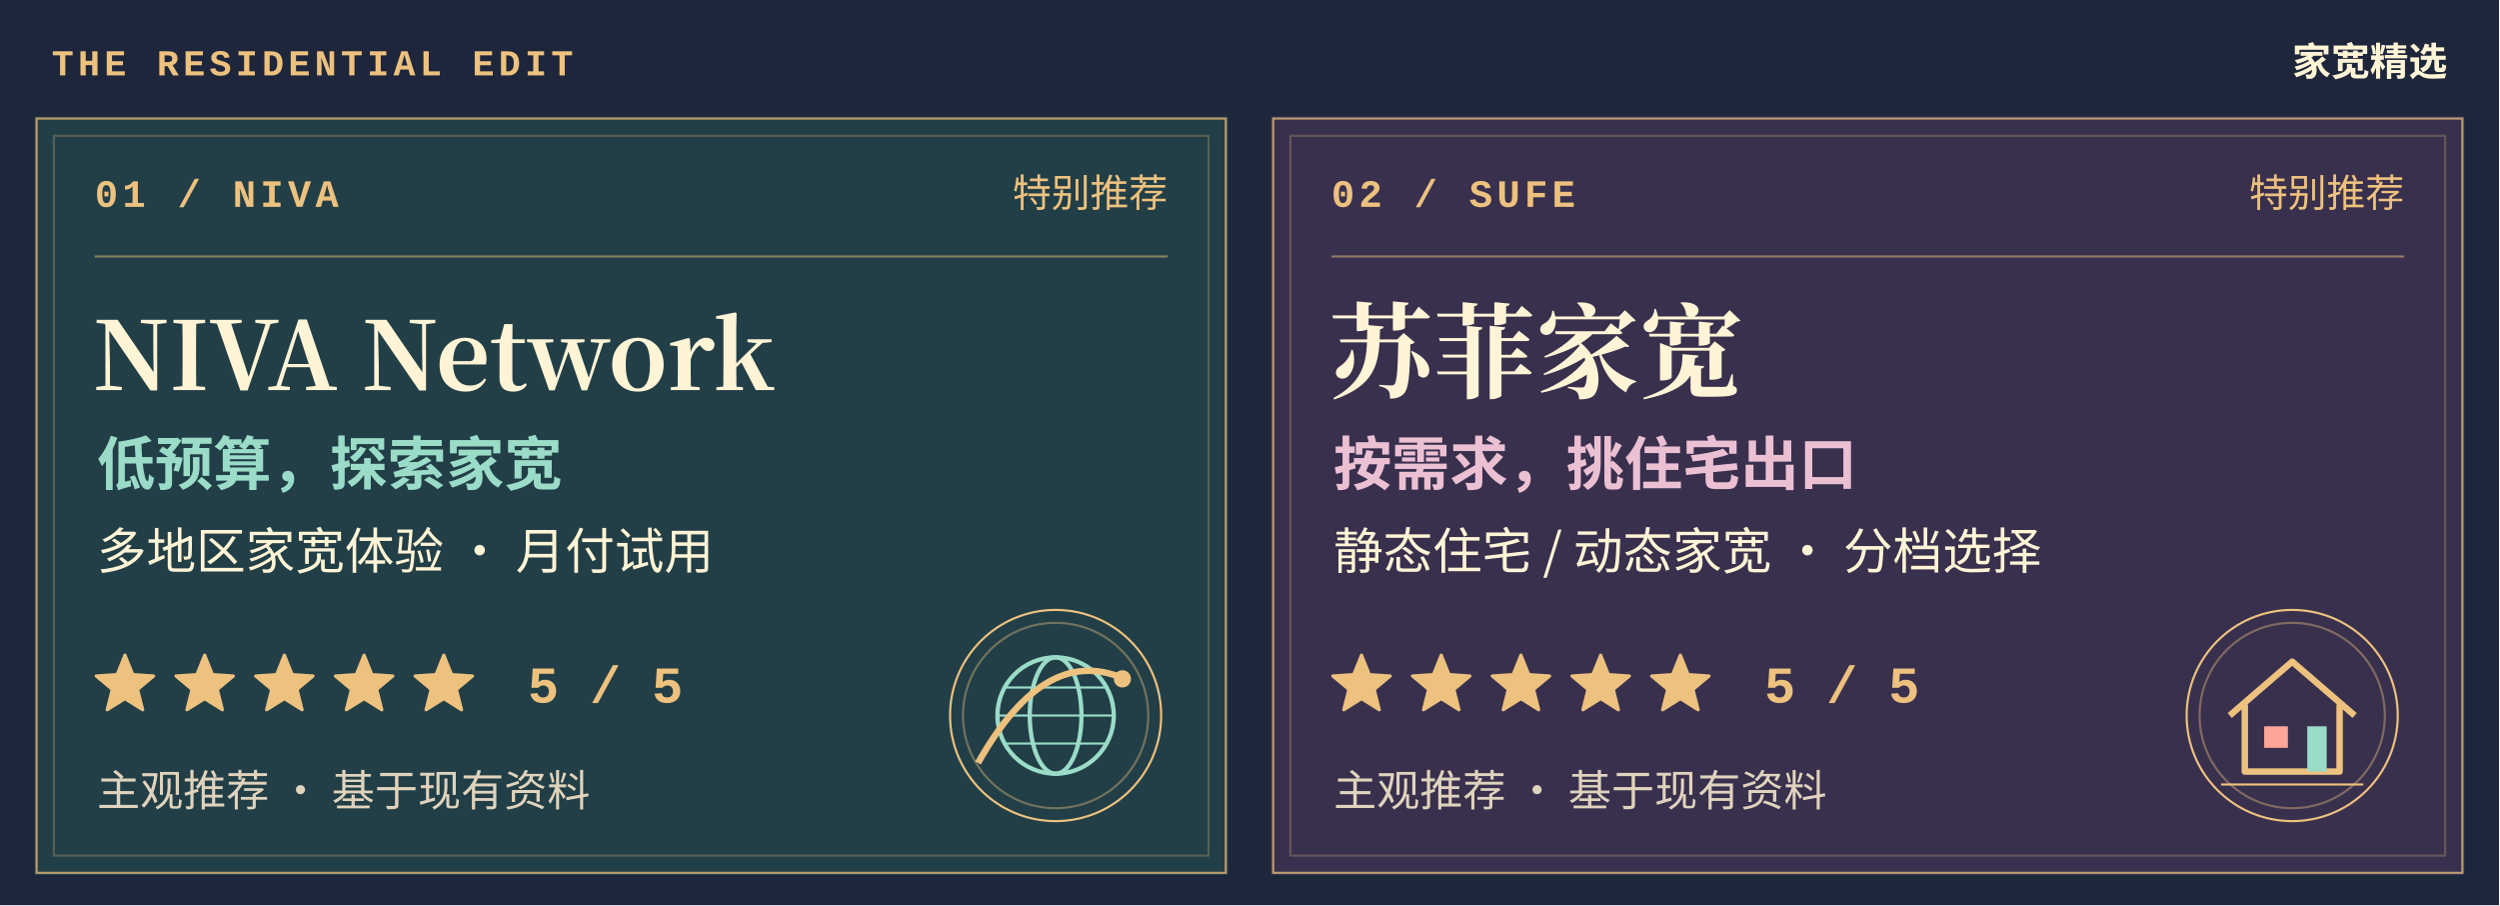
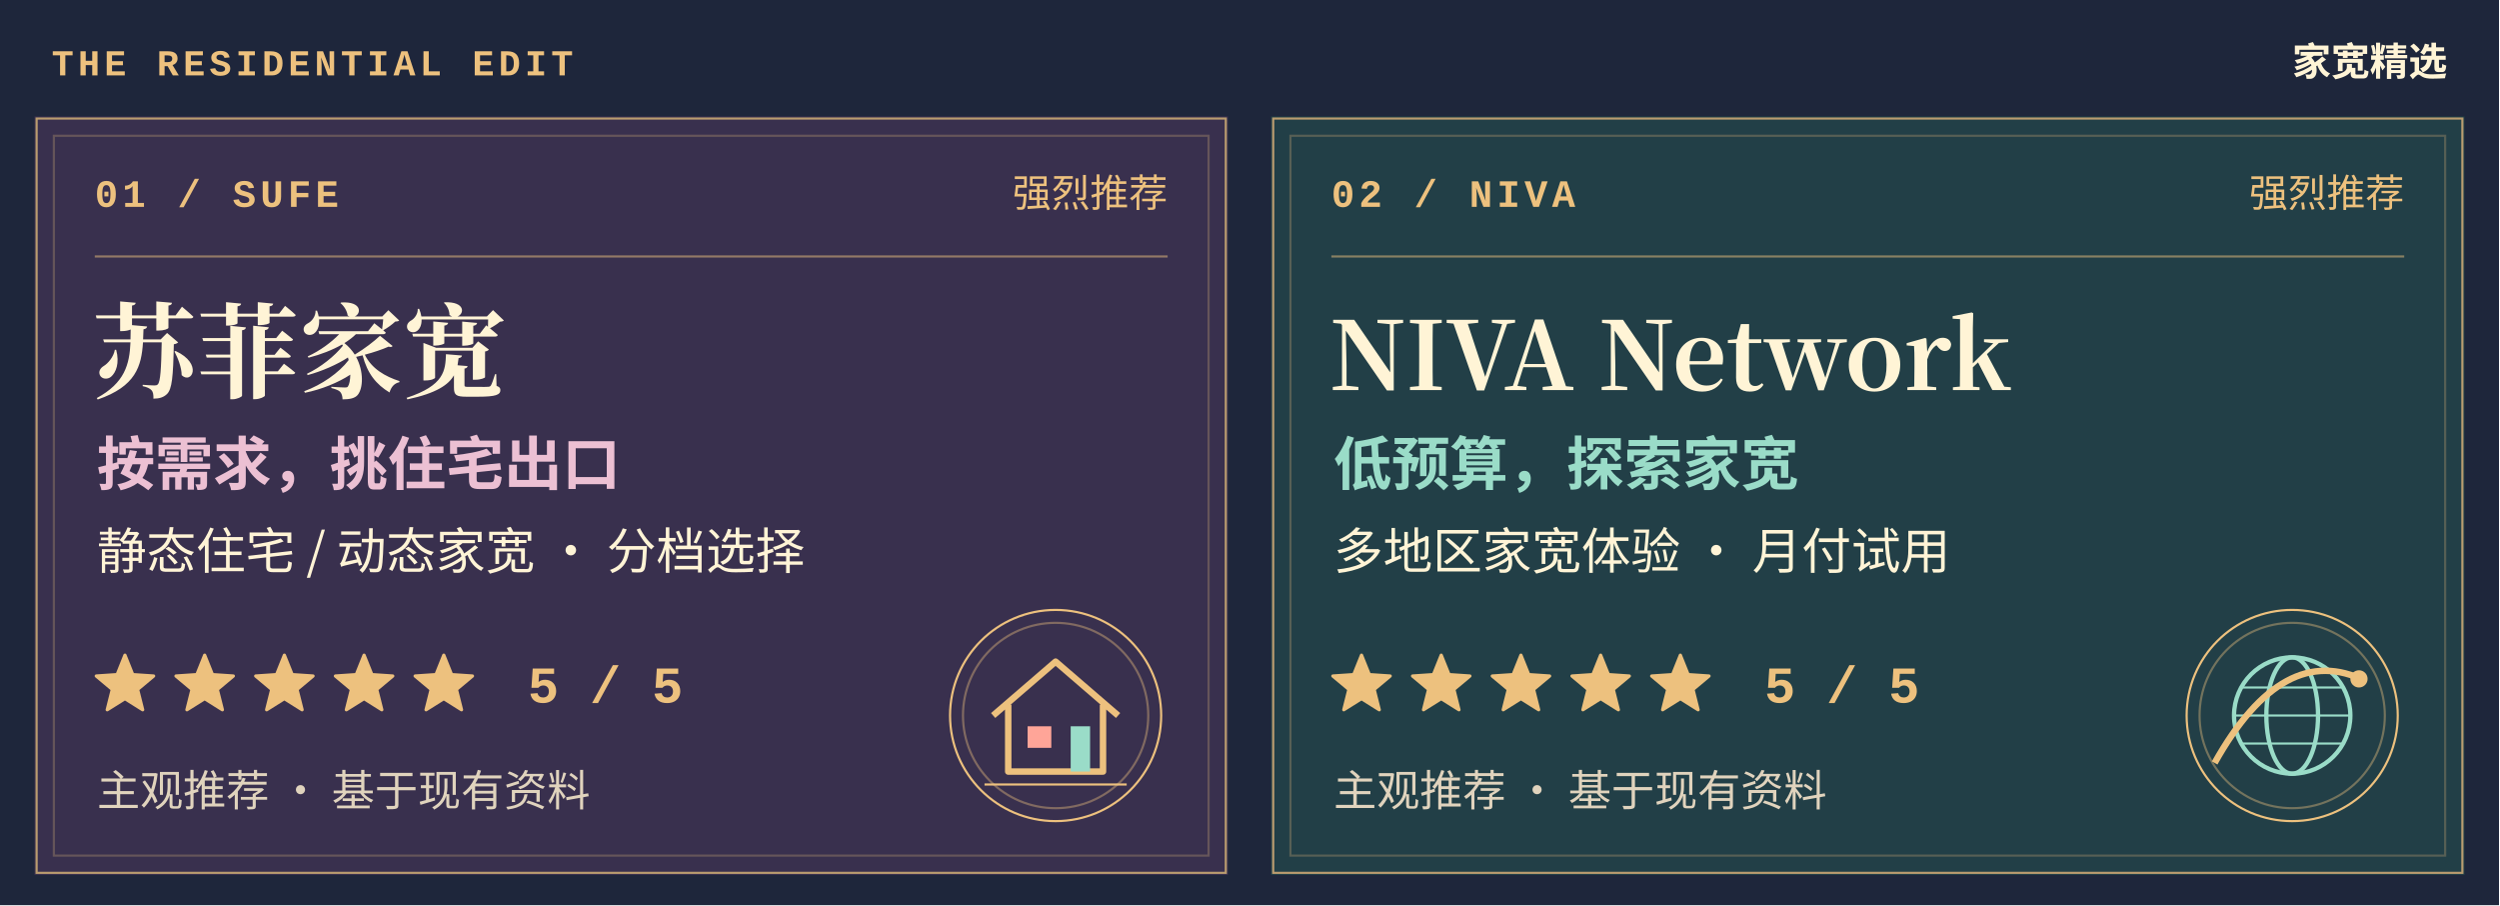
<svg xmlns="http://www.w3.org/2000/svg" width="1160" height="420" viewBox="0 0 1160 420" role="img" aria-labelledby="title desc">
  <rect x="0" y="0" width="1160" height="420" fill="#1e263b" />
  <text x="24" y="35" font-family="Consolas,'Liberation Mono',monospace" font-size="17" font-weight="700" fill="#edc17e" letter-spacing="2">THE RESIDENTIAL EDIT</text>
  <text x="1136" y="35" font-family="'Microsoft YaHei','PingFang SC','Noto Sans CJK SC',sans-serif" font-size="18" font-weight="600" fill="#fff4d6" text-anchor="end">家宽精选</text>
  <g transform="translate(16 54)">
+     <rect x="0" y="0" width="554" height="352" fill="#39304e" />
+     <rect x="1" y="1" width="552" height="350" fill="none" stroke="#ba9c6f" />
+     <rect x="9" y="9" width="536" height="334" fill="none" stroke="#ba9c6f" opacity=".35" />
+     <path d="M28 65L526 65" fill="none" stroke="#edc17e" opacity=".5" />
+     <text x="28" y="42" font-family="Consolas,'Liberation Mono',monospace" font-size="18" font-weight="700" fill="#edc17e" letter-spacing="2">01 / SUFE</text>
+     <text x="526" y="42" font-family="'Microsoft YaHei','PingFang SC','Noto Sans CJK SC',sans-serif" font-size="18" font-weight="500" fill="#edc17e" text-anchor="end">强烈推荐</text>
+     <text x="27" y="127" font-family="Georgia,'Noto Serif CJK SC','Songti SC',SimSun,serif" font-size="48" font-weight="700" fill="#fff4d6">苏菲家宽</text>
+     <text x="29" y="171" font-family="'Microsoft YaHei','PingFang SC','Noto Sans CJK SC',sans-serif" font-size="27" font-weight="700" fill="#ecc0d3">按需求，挑住宅出口</text>
+     <text x="29" y="210" font-family="'Microsoft YaHei','PingFang SC','Noto Sans CJK SC',sans-serif" font-size="23" font-weight="400" fill="#fff4d6">静态住宅 / 动态家宽 · 分档选择</text>
+     <polygon points="42.00,250.00 45.62,259.02 55.31,259.67 47.86,265.90 50.23,275.33 42.00,270.16 33.77,275.33 36.14,265.90 28.69,259.67 38.38,259.02" fill="#edc17e" stroke="#edc17e" stroke-width="1.5" stroke-linejoin="round" />
+     <polygon points="79.00,250.00 82.62,259.02 92.31,259.67 84.86,265.90 87.23,275.33 79.00,270.16 70.77,275.33 73.14,265.90 65.69,259.67 75.38,259.02" fill="#edc17e" stroke="#edc17e" stroke-width="1.5" stroke-linejoin="round" />
+     <polygon points="116.00,250.00 119.62,259.02 129.31,259.67 121.86,265.90 124.23,275.33 116.00,270.16 107.77,275.33 110.14,265.90 102.69,259.67 112.38,259.02" fill="#edc17e" stroke="#edc17e" stroke-width="1.5" stroke-linejoin="round" />
+     <polygon points="153.00,250.00 156.62,259.02 166.31,259.67 158.86,265.90 161.23,275.33 153.00,270.16 144.77,275.33 147.14,265.90 139.69,259.67 149.38,259.02" fill="#edc17e" stroke="#edc17e" stroke-width="1.5" stroke-linejoin="round" />
+     <polygon points="190.00,250.00 193.62,259.02 203.31,259.67 195.86,265.90 198.23,275.33 190.00,270.16 181.77,275.33 184.14,265.90 176.69,259.67 186.38,259.02" fill="#edc17e" stroke="#edc17e" stroke-width="1.5" stroke-linejoin="round" />
+     <text x="229" y="272" font-family="Consolas,'Liberation Mono',monospace" font-size="24" font-weight="700" fill="#edc17e">5 / 5</text>
+     <text x="29" y="320" font-family="'Microsoft YaHei','PingFang SC','Noto Sans CJK SC',sans-serif" font-size="20" font-weight="400" fill="#e0d3bd">主观推荐 · 基于现有资料</text>
+     <g transform="translate(474 278)">
+       <circle r="49" fill="none" stroke="#edc17e" />
+       <circle r="43" fill="none" stroke="#edc17e" opacity=".4" />
+       <path d="M-29 0L0-25 29 0M-22-5v31h44V-5" fill="none" stroke="#edc17e" stroke-width="3" stroke-linejoin="round" />
+       <path d="M-13 5h11v10h-11Z" fill="#ffa598" />
+       <path d="M7 5h9v21H7Z" fill="#9adcc8" />
+       <path d="M-33 32h66" stroke="#edc17e" />
+     </g>
+   </g>
+   <g transform="translate(590 54)">
    <rect x="0" y="0" width="554" height="352" fill="#223f47" />
    <rect x="1" y="1" width="552" height="350" fill="none" stroke="#ba9c6f" />
    <rect x="9" y="9" width="536" height="334" fill="none" stroke="#ba9c6f" opacity=".35" />
    <path d="M28 65L526 65" fill="none" stroke="#edc17e" opacity=".5" />
-     <text x="28" y="42" font-family="Consolas,'Liberation Mono',monospace" font-size="18" font-weight="700" fill="#edc17e" letter-spacing="2">01 / NIVA</text>
-     <text x="526" y="42" font-family="'Microsoft YaHei','PingFang SC','Noto Sans CJK SC',sans-serif" font-size="18" font-weight="500" fill="#edc17e" text-anchor="end">特别推荐</text>
+     <text x="28" y="42" font-family="Consolas,'Liberation Mono',monospace" font-size="18" font-weight="700" fill="#edc17e" letter-spacing="2">02 / NIVA</text>
+     <text x="526" y="42" font-family="'Microsoft YaHei','PingFang SC','Noto Sans CJK SC',sans-serif" font-size="18" font-weight="500" fill="#edc17e" text-anchor="end">强烈推荐</text>
    <text x="27" y="127" font-family="Georgia,'Noto Serif CJK SC','Songti SC',SimSun,serif" font-size="44" font-weight="700" fill="#fff4d6">NIVA Network</text>
    <text x="29" y="171" font-family="'Microsoft YaHei','PingFang SC','Noto Sans CJK SC',sans-serif" font-size="27" font-weight="700" fill="#9adcc8">低预算，探索家宽</text>
    <text x="29" y="210" font-family="'Microsoft YaHei','PingFang SC','Noto Sans CJK SC',sans-serif" font-size="23" font-weight="400" fill="#fff4d6">多地区家宽体验 · 月付试用</text>
    <polygon points="42.00,250.00 45.62,259.02 55.31,259.67 47.86,265.90 50.23,275.33 42.00,270.16 33.77,275.33 36.14,265.90 28.69,259.67 38.38,259.02" fill="#edc17e" stroke="#edc17e" stroke-width="1.5" stroke-linejoin="round" />
    <polygon points="79.00,250.00 82.62,259.02 92.31,259.67 84.86,265.90 87.23,275.33 79.00,270.16 70.77,275.33 73.14,265.90 65.69,259.67 75.38,259.02" fill="#edc17e" stroke="#edc17e" stroke-width="1.5" stroke-linejoin="round" />
    <polygon points="116.00,250.00 119.62,259.02 129.31,259.67 121.86,265.90 124.23,275.33 116.00,270.16 107.77,275.33 110.14,265.90 102.69,259.67 112.38,259.02" fill="#edc17e" stroke="#edc17e" stroke-width="1.5" stroke-linejoin="round" />
    <polygon points="153.00,250.00 156.62,259.02 166.31,259.67 158.86,265.90 161.23,275.33 153.00,270.16 144.77,275.33 147.14,265.90 139.69,259.67 149.38,259.02" fill="#edc17e" stroke="#edc17e" stroke-width="1.5" stroke-linejoin="round" />
    <polygon points="190.00,250.00 193.62,259.02 203.31,259.67 195.86,265.90 198.23,275.33 190.00,270.16 181.77,275.33 184.14,265.90 176.69,259.67 186.38,259.02" fill="#edc17e" stroke="#edc17e" stroke-width="1.5" stroke-linejoin="round" />
    <text x="229" y="272" font-family="Consolas,'Liberation Mono',monospace" font-size="24" font-weight="700" fill="#edc17e">5 / 5</text>
    <text x="29" y="320" font-family="'Microsoft YaHei','PingFang SC','Noto Sans CJK SC',sans-serif" font-size="20" font-weight="400" fill="#e0d3bd">主观推荐 · 基于现有资料</text>
    <g transform="translate(474 278)">
      <circle r="49" fill="none" stroke="#edc17e" />
      <circle r="43" fill="none" stroke="#edc17e" opacity=".4" />
      <circle r="27" fill="none" stroke="#9adcc8" stroke-width="2" />
      <ellipse rx="12" ry="27" fill="none" stroke="#9adcc8" stroke-width="2" />
      <path d="M-27 0h54m-50-13h46m-46 26h46" stroke="#9adcc8" fill="none" />
      <path d="M-36 22Q-4-35 34-16" stroke="#edc17e" stroke-width="3" fill="none" />
      <circle cx="31" cy="-17" r="4" fill="#edc17e" />
    </g>
  </g>
-   <g transform="translate(590 54)">
-     <rect x="0" y="0" width="554" height="352" fill="#39304e" />
-     <rect x="1" y="1" width="552" height="350" fill="none" stroke="#ba9c6f" />
-     <rect x="9" y="9" width="536" height="334" fill="none" stroke="#ba9c6f" opacity=".35" />
-     <path d="M28 65L526 65" fill="none" stroke="#edc17e" opacity=".5" />
-     <text x="28" y="42" font-family="Consolas,'Liberation Mono',monospace" font-size="18" font-weight="700" fill="#edc17e" letter-spacing="2">02 / SUFE</text>
-     <text x="526" y="42" font-family="'Microsoft YaHei','PingFang SC','Noto Sans CJK SC',sans-serif" font-size="18" font-weight="500" fill="#edc17e" text-anchor="end">特别推荐</text>
-     <text x="27" y="127" font-family="Georgia,'Noto Serif CJK SC','Songti SC',SimSun,serif" font-size="48" font-weight="700" fill="#fff4d6">苏菲家宽</text>
-     <text x="29" y="171" font-family="'Microsoft YaHei','PingFang SC','Noto Sans CJK SC',sans-serif" font-size="27" font-weight="700" fill="#ecc0d3">按需求，挑住宅出口</text>
-     <text x="29" y="210" font-family="'Microsoft YaHei','PingFang SC','Noto Sans CJK SC',sans-serif" font-size="23" font-weight="400" fill="#fff4d6">静态住宅 / 动态家宽 · 分档选择</text>
-     <polygon points="42.00,250.00 45.62,259.02 55.31,259.67 47.86,265.90 50.23,275.33 42.00,270.16 33.77,275.33 36.14,265.90 28.69,259.67 38.38,259.02" fill="#edc17e" stroke="#edc17e" stroke-width="1.5" stroke-linejoin="round" />
-     <polygon points="79.00,250.00 82.62,259.02 92.31,259.67 84.86,265.90 87.23,275.33 79.00,270.16 70.77,275.33 73.14,265.90 65.69,259.67 75.38,259.02" fill="#edc17e" stroke="#edc17e" stroke-width="1.5" stroke-linejoin="round" />
-     <polygon points="116.00,250.00 119.62,259.02 129.31,259.67 121.86,265.90 124.23,275.33 116.00,270.16 107.77,275.33 110.14,265.90 102.69,259.67 112.38,259.02" fill="#edc17e" stroke="#edc17e" stroke-width="1.5" stroke-linejoin="round" />
-     <polygon points="153.00,250.00 156.62,259.02 166.31,259.67 158.86,265.90 161.23,275.33 153.00,270.16 144.77,275.33 147.14,265.90 139.69,259.67 149.38,259.02" fill="#edc17e" stroke="#edc17e" stroke-width="1.5" stroke-linejoin="round" />
-     <polygon points="190.00,250.00 193.62,259.02 203.31,259.67 195.86,265.90 198.23,275.33 190.00,270.16 181.77,275.33 184.14,265.90 176.69,259.67 186.38,259.02" fill="#edc17e" stroke="#edc17e" stroke-width="1.5" stroke-linejoin="round" />
-     <text x="229" y="272" font-family="Consolas,'Liberation Mono',monospace" font-size="24" font-weight="700" fill="#edc17e">5 / 5</text>
-     <text x="29" y="320" font-family="'Microsoft YaHei','PingFang SC','Noto Sans CJK SC',sans-serif" font-size="20" font-weight="400" fill="#e0d3bd">主观推荐 · 基于现有资料</text>
-     <g transform="translate(474 278)">
-       <circle r="49" fill="none" stroke="#edc17e" />
-       <circle r="43" fill="none" stroke="#edc17e" opacity=".4" />
-       <path d="M-29 0L0-25 29 0M-22-5v31h44V-5" fill="none" stroke="#edc17e" stroke-width="3" stroke-linejoin="round" />
-       <path d="M-13 5h11v10h-11Z" fill="#ffa598" />
-       <path d="M7 5h9v21H7Z" fill="#9adcc8" />
-       <path d="M-33 32h66" stroke="#edc17e" />
-     </g>
-   </g>
</svg>
